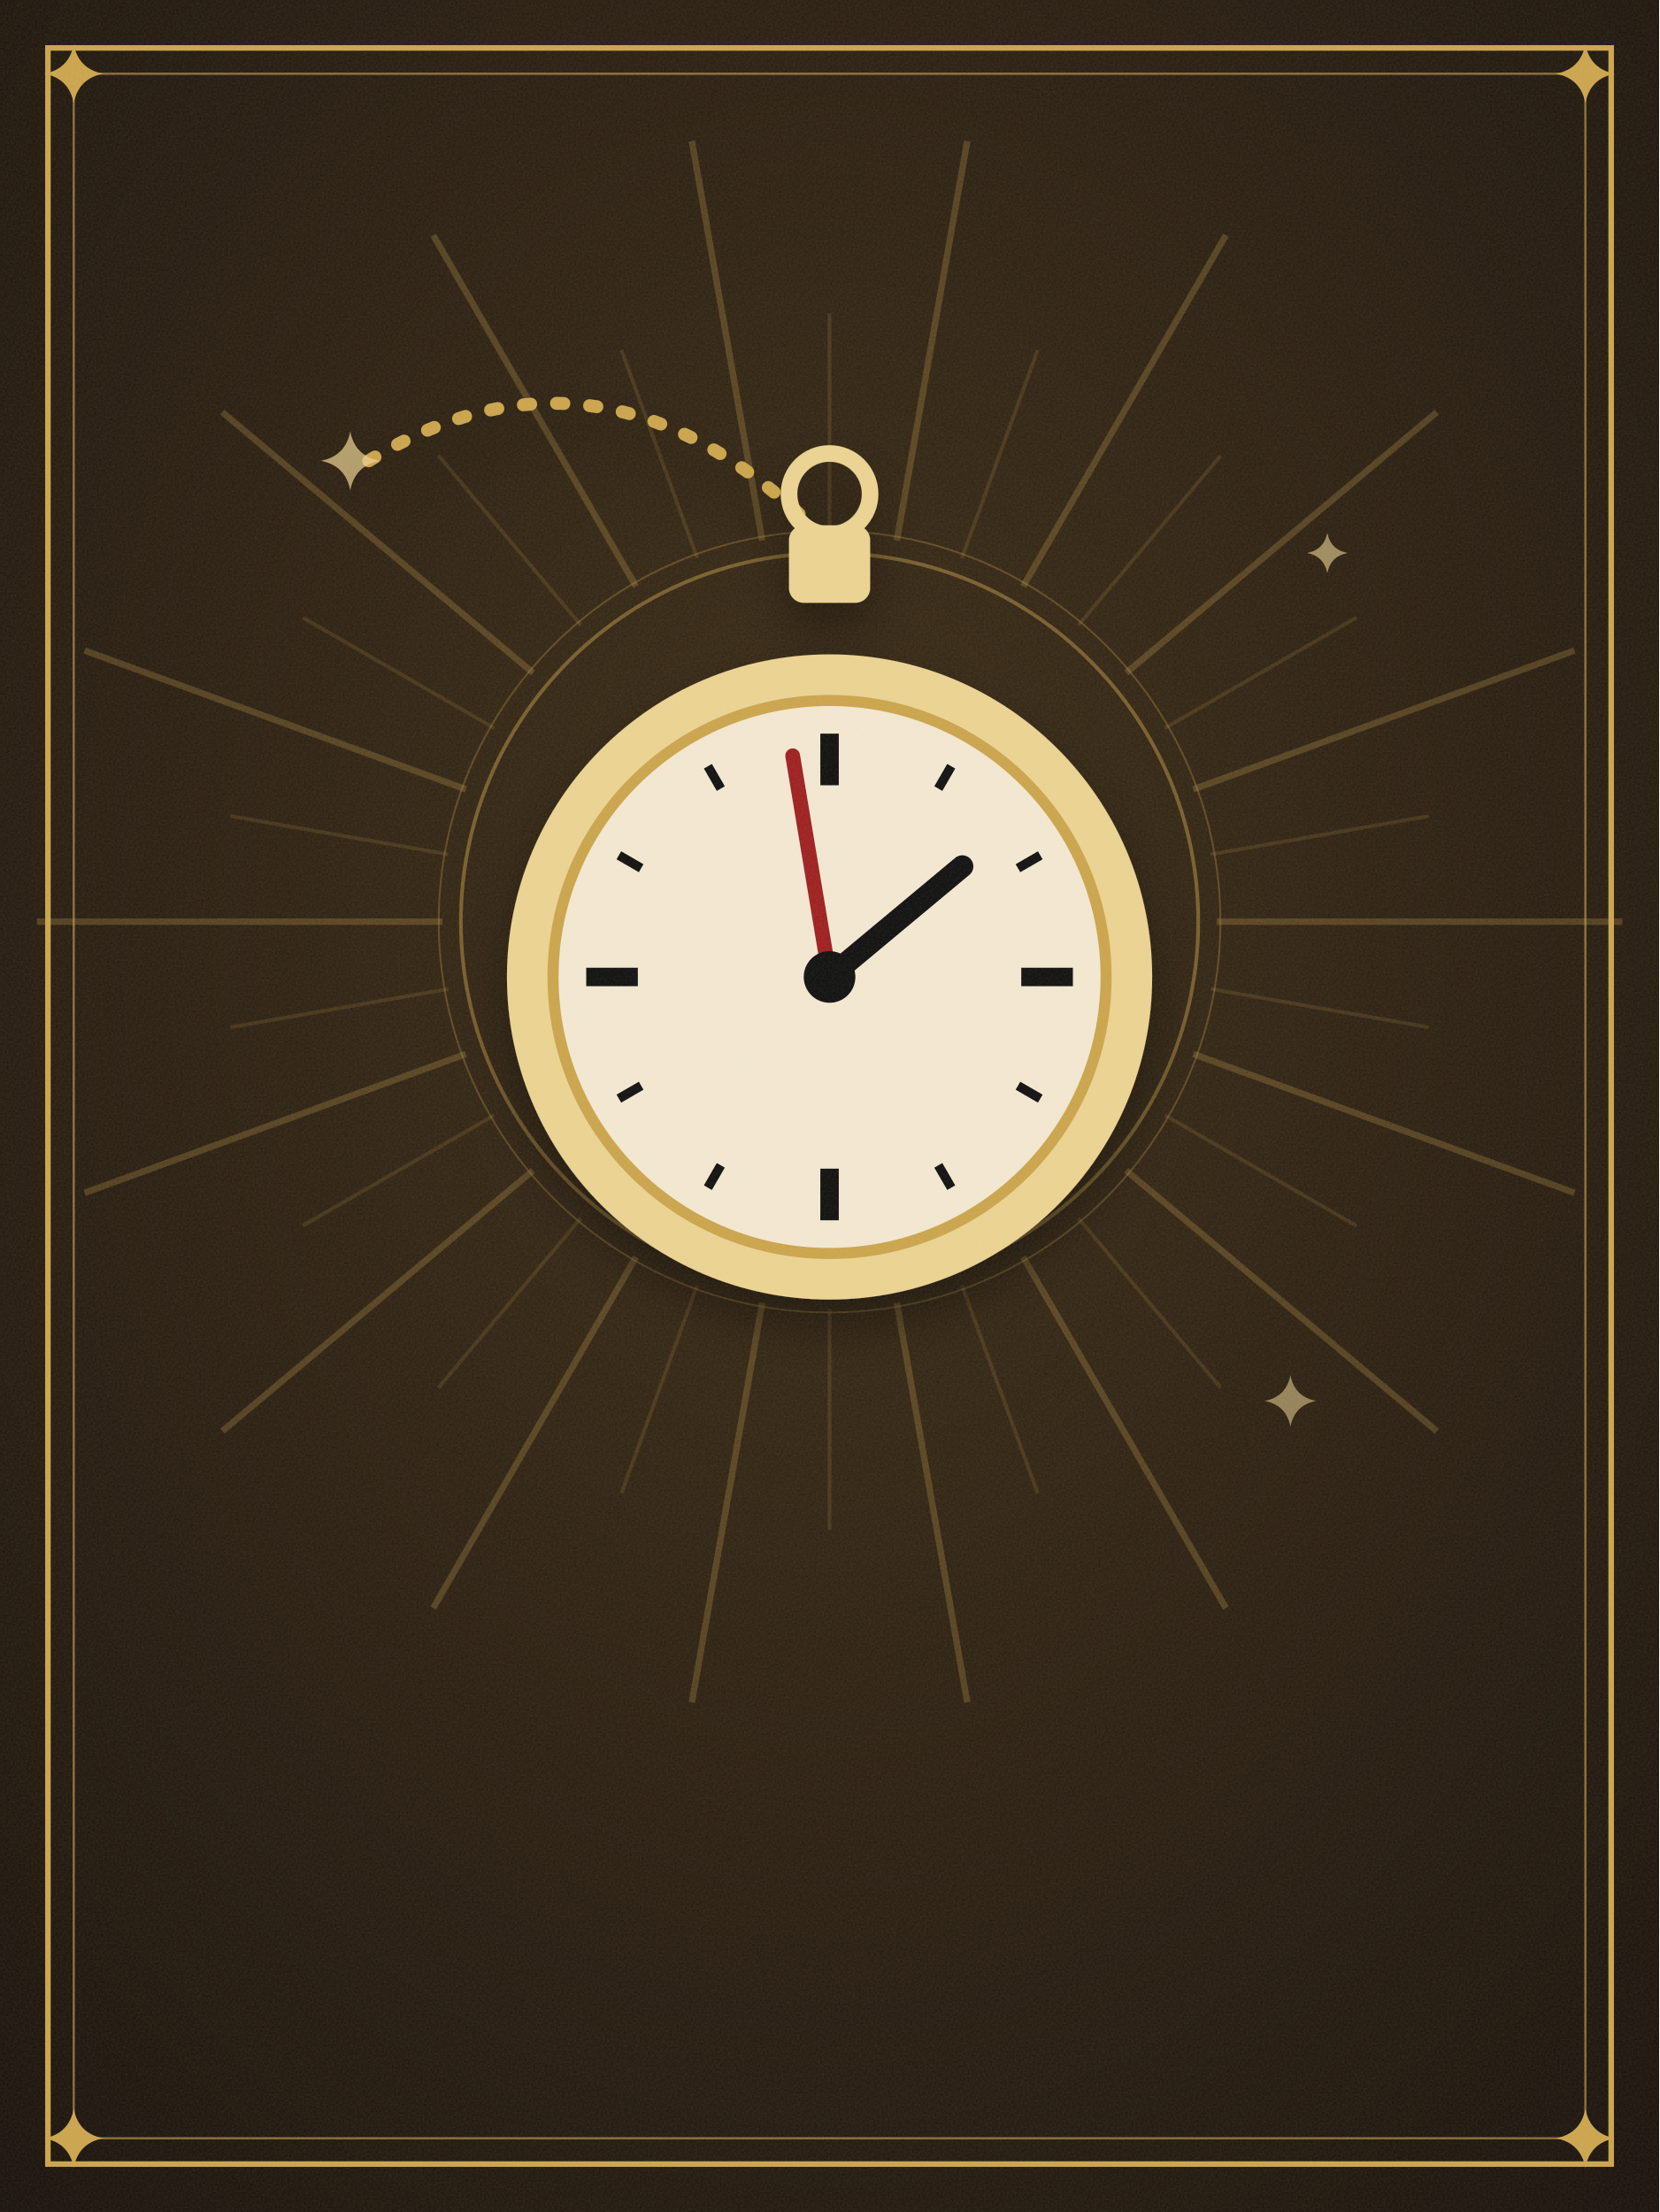
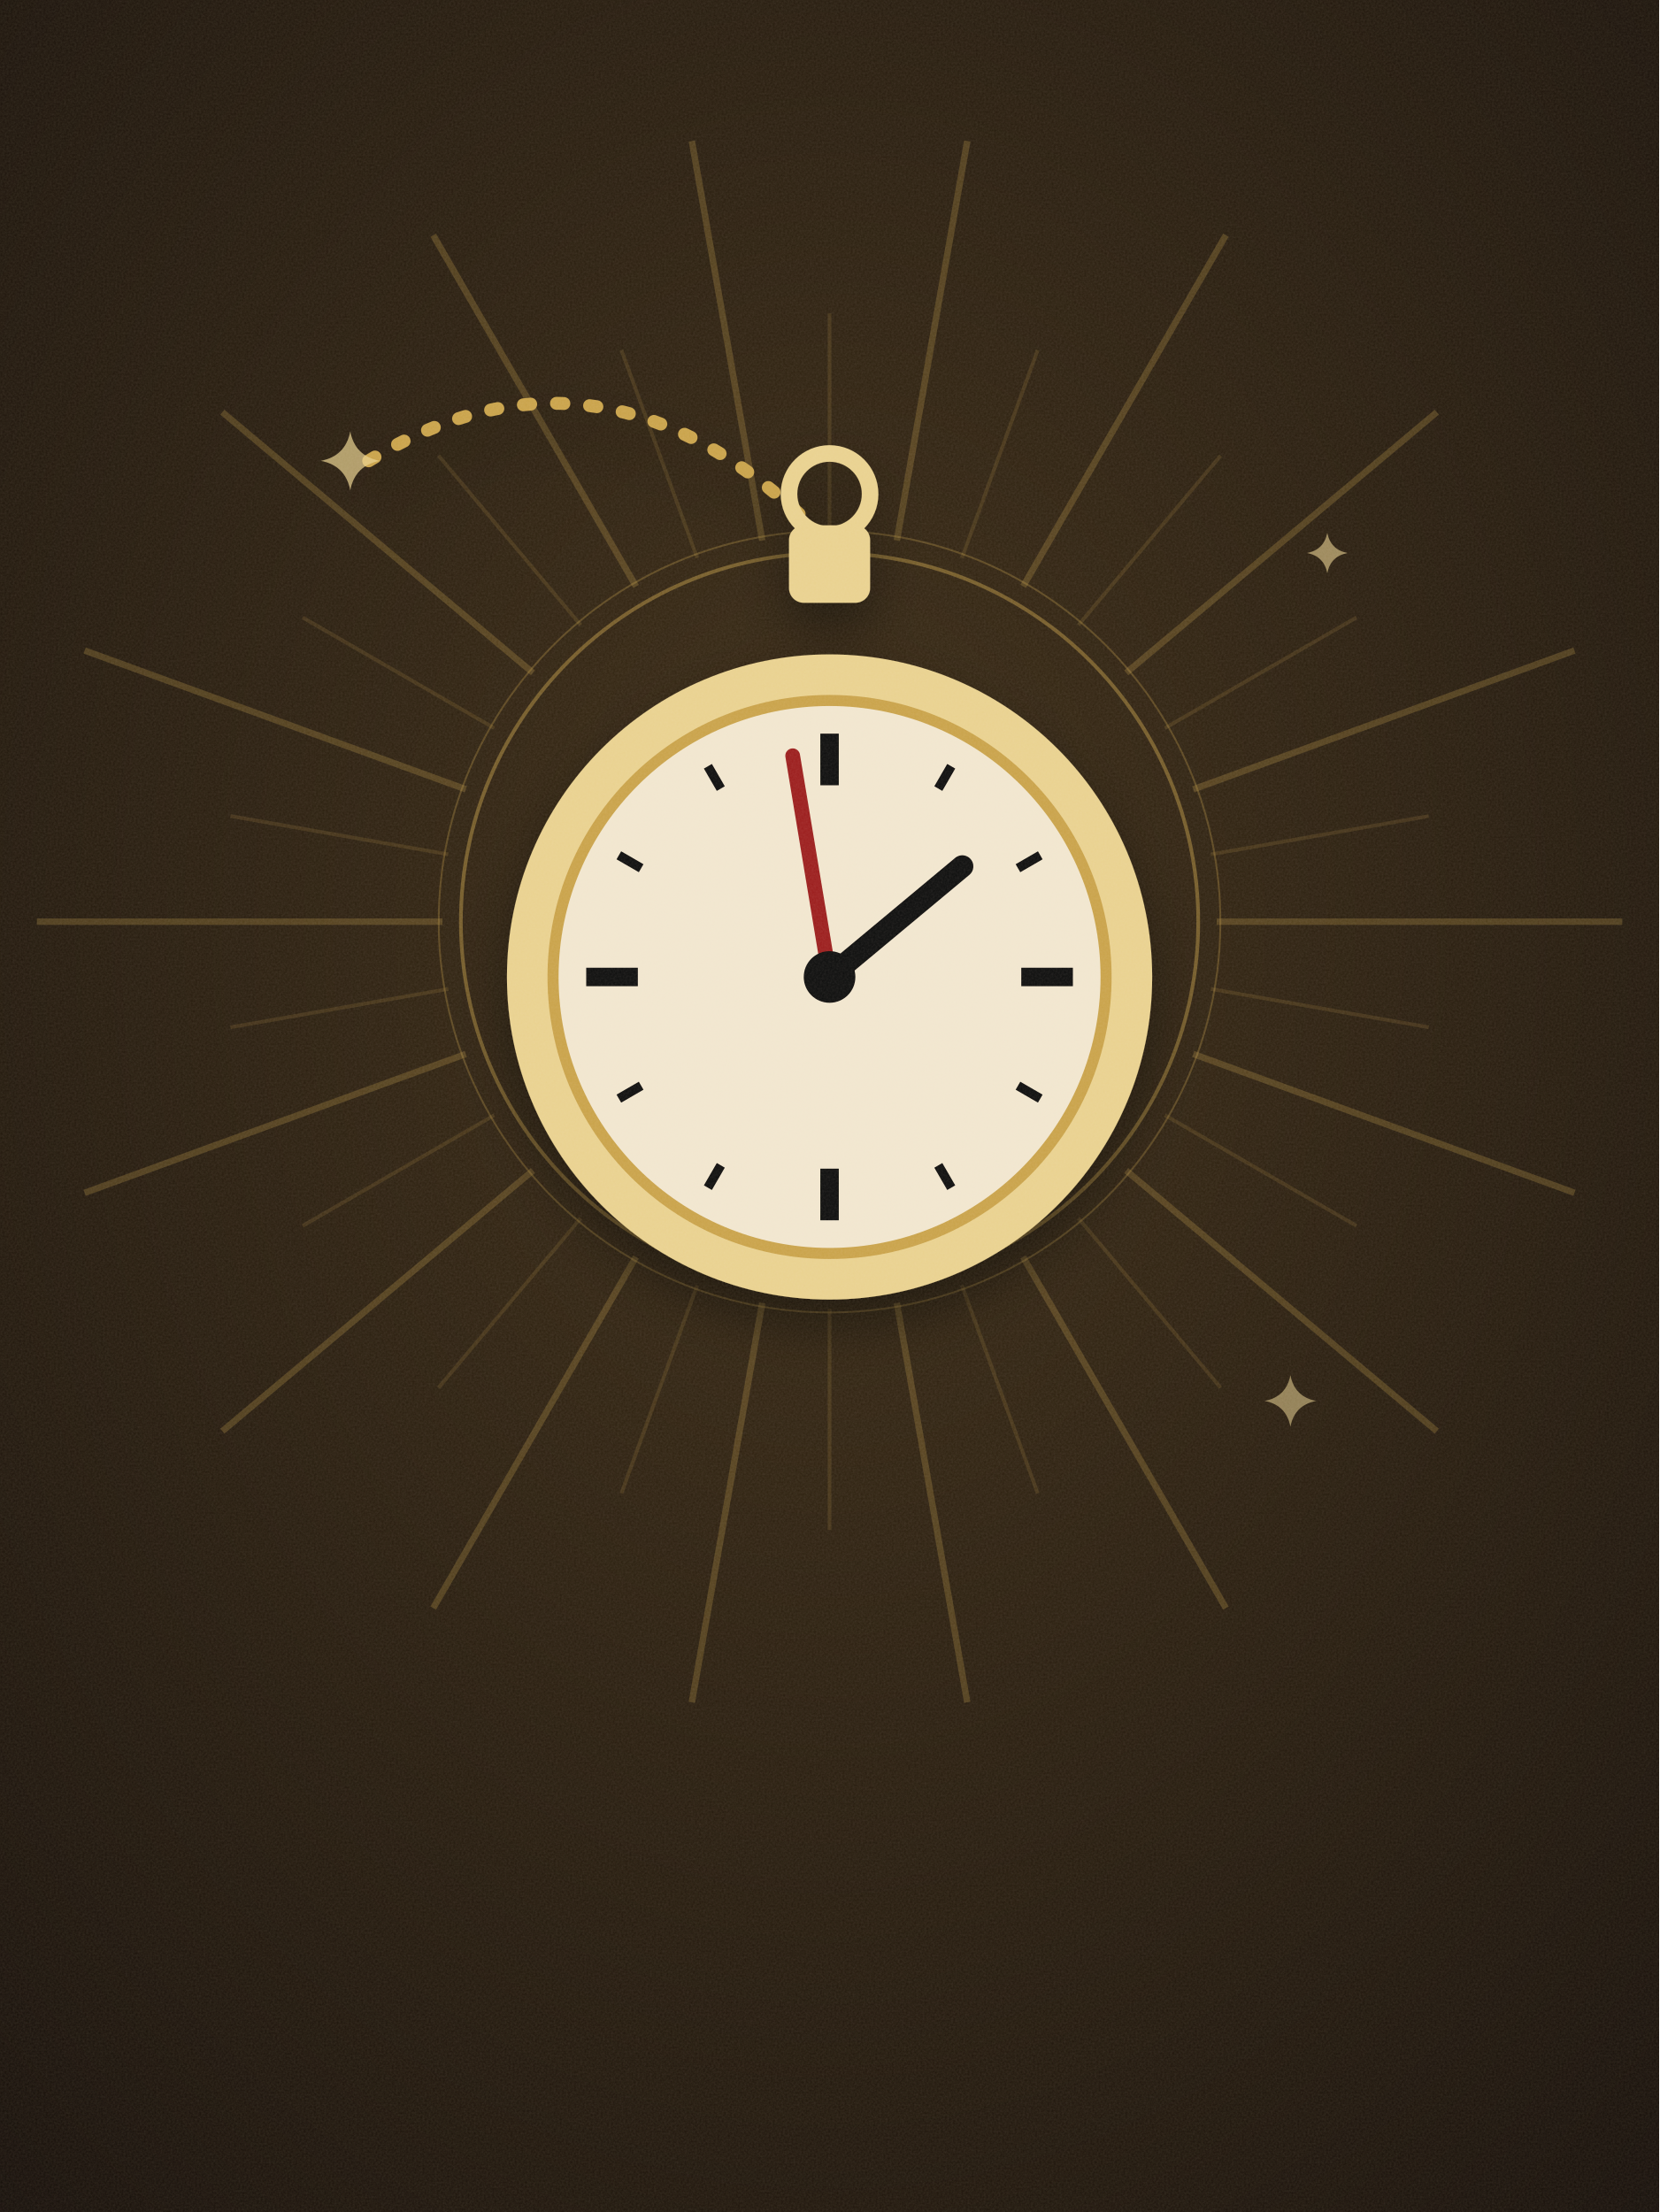
<svg xmlns="http://www.w3.org/2000/svg" viewBox="0 0 900 1200" width="900" height="1200">
  <defs>
    <radialGradient id="g" cx=".5" cy=".42" r=".8">
      <stop offset="0" stop-color="#3a2a14" />
      <stop offset="1" stop-color="#140d08" />
    </radialGradient>
    <filter id="shadow" x="-20%" y="-20%" width="140%" height="140%">
      <feDropShadow dx="0" dy="14" stdDeviation="14" flood-color="#000" flood-opacity=".45" />
    </filter>
    <filter id="n">
      <feTurbulence type="fractalNoise" baseFrequency=".9" numOctaves="3" stitchTiles="stitch" />
      <feColorMatrix values="0 0 0 0 1 0 0 0 0 .9 0 0 0 0 .75 0 0 0 .1 0" />
    </filter>
  </defs>
  <rect width="900" height="1200" fill="url(#g)" />
  <line x1="660.0" y1="500.0" x2="880.0" y2="500.0" stroke="#c9a24a" stroke-width="3.5" opacity="0.26" />
  <line x1="656.8" y1="536.5" x2="775.0" y2="557.3" stroke="#c9a24a" stroke-width="2" opacity="0.16" />
  <line x1="647.3" y1="571.8" x2="854.1" y2="647.1" stroke="#c9a24a" stroke-width="3.5" opacity="0.26" />
  <line x1="631.9" y1="605.0" x2="735.8" y2="665.0" stroke="#c9a24a" stroke-width="2" opacity="0.16" />
  <line x1="610.9" y1="635.0" x2="779.4" y2="776.4" stroke="#c9a24a" stroke-width="3.5" opacity="0.26" />
  <line x1="585.0" y1="660.9" x2="662.1" y2="752.8" stroke="#c9a24a" stroke-width="2" opacity="0.16" />
  <line x1="555.0" y1="681.9" x2="665.0" y2="872.4" stroke="#c9a24a" stroke-width="3.5" opacity="0.26" />
  <line x1="521.8" y1="697.3" x2="562.9" y2="810.1" stroke="#c9a24a" stroke-width="2" opacity="0.16" />
  <line x1="486.5" y1="706.8" x2="524.7" y2="923.5" stroke="#c9a24a" stroke-width="3.5" opacity="0.26" />
  <line x1="450.0" y1="710.0" x2="450.0" y2="830.0" stroke="#c9a24a" stroke-width="2" opacity="0.16" />
  <line x1="413.5" y1="706.8" x2="375.3" y2="923.5" stroke="#c9a24a" stroke-width="3.5" opacity="0.26" />
  <line x1="378.2" y1="697.3" x2="337.1" y2="810.1" stroke="#c9a24a" stroke-width="2" opacity="0.16" />
  <line x1="345.0" y1="681.9" x2="235.0" y2="872.4" stroke="#c9a24a" stroke-width="3.5" opacity="0.26" />
  <line x1="315.0" y1="660.9" x2="237.9" y2="752.8" stroke="#c9a24a" stroke-width="2" opacity="0.16" />
  <line x1="289.1" y1="635.0" x2="120.6" y2="776.4" stroke="#c9a24a" stroke-width="3.5" opacity="0.26" />
  <line x1="268.1" y1="605.0" x2="164.2" y2="665.0" stroke="#c9a24a" stroke-width="2" opacity="0.16" />
  <line x1="252.7" y1="571.8" x2="45.9" y2="647.1" stroke="#c9a24a" stroke-width="3.5" opacity="0.26" />
  <line x1="243.2" y1="536.5" x2="125.0" y2="557.3" stroke="#c9a24a" stroke-width="2" opacity="0.16" />
  <line x1="240.0" y1="500.0" x2="20.0" y2="500.0" stroke="#c9a24a" stroke-width="3.5" opacity="0.26" />
  <line x1="243.2" y1="463.5" x2="125.0" y2="442.7" stroke="#c9a24a" stroke-width="2" opacity="0.16" />
  <line x1="252.7" y1="428.2" x2="45.9" y2="352.9" stroke="#c9a24a" stroke-width="3.5" opacity="0.26" />
  <line x1="268.1" y1="395.0" x2="164.2" y2="335.0" stroke="#c9a24a" stroke-width="2" opacity="0.16" />
  <line x1="289.1" y1="365.0" x2="120.6" y2="223.6" stroke="#c9a24a" stroke-width="3.5" opacity="0.26" />
  <line x1="315.0" y1="339.1" x2="237.9" y2="247.2" stroke="#c9a24a" stroke-width="2" opacity="0.16" />
  <line x1="345.0" y1="318.1" x2="235.0" y2="127.6" stroke="#c9a24a" stroke-width="3.5" opacity="0.26" />
  <line x1="378.2" y1="302.7" x2="337.1" y2="189.9" stroke="#c9a24a" stroke-width="2" opacity="0.16" />
  <line x1="413.5" y1="293.2" x2="375.3" y2="76.5" stroke="#c9a24a" stroke-width="3.5" opacity="0.26" />
  <line x1="450.0" y1="290.0" x2="450.0" y2="170.0" stroke="#c9a24a" stroke-width="2" opacity="0.16" />
  <line x1="486.5" y1="293.2" x2="524.7" y2="76.5" stroke="#c9a24a" stroke-width="3.5" opacity="0.26" />
  <line x1="521.8" y1="302.7" x2="562.9" y2="189.9" stroke="#c9a24a" stroke-width="2" opacity="0.16" />
  <line x1="555.0" y1="318.1" x2="665.0" y2="127.6" stroke="#c9a24a" stroke-width="3.5" opacity="0.26" />
  <line x1="585.0" y1="339.1" x2="662.1" y2="247.2" stroke="#c9a24a" stroke-width="2" opacity="0.16" />
  <line x1="610.9" y1="365.0" x2="779.4" y2="223.6" stroke="#c9a24a" stroke-width="3.5" opacity="0.26" />
  <line x1="631.9" y1="395.0" x2="735.8" y2="335.0" stroke="#c9a24a" stroke-width="2" opacity="0.16" />
  <line x1="647.3" y1="428.2" x2="854.1" y2="352.9" stroke="#c9a24a" stroke-width="3.5" opacity="0.26" />
  <line x1="656.8" y1="463.5" x2="775.0" y2="442.7" stroke="#c9a24a" stroke-width="2" opacity="0.16" />
  <circle cx="450" cy="500" r="200" fill="none" stroke="#c9a24a" stroke-width="2" opacity=".45" />
  <circle cx="450" cy="500" r="212" fill="none" stroke="#c9a24a" stroke-width="1" opacity=".3" />
  <g filter="url(#shadow)">
    <path d="M200 250Q330 170 450 295" fill="none" stroke="#c9a24a" stroke-width="7" stroke-dasharray="4 14" stroke-linecap="round" />
    <rect x="428" y="285" width="44" height="42" rx="8" fill="#e9d18f" />
    <circle cx="450" cy="268" r="22" fill="none" stroke="#e9d18f" stroke-width="9" />
    <circle cx="450" cy="530" r="175" fill="#e9d18f" />
    <circle cx="450" cy="530" r="150" fill="#f1e6cf" stroke="#c9a24a" stroke-width="6" />
    <line x1="450.0" y1="426.0" x2="450.0" y2="398.0" stroke="#0d0a09" stroke-width="10" />
    <line x1="509.0" y1="427.8" x2="516.0" y2="415.7" stroke="#0d0a09" stroke-width="5" />
    <line x1="552.2" y1="471.0" x2="564.3" y2="464.0" stroke="#0d0a09" stroke-width="5" />
    <line x1="554.0" y1="530.0" x2="582.0" y2="530.0" stroke="#0d0a09" stroke-width="10" />
    <line x1="552.2" y1="589.0" x2="564.3" y2="596.0" stroke="#0d0a09" stroke-width="5" />
    <line x1="509.0" y1="632.2" x2="516.0" y2="644.3" stroke="#0d0a09" stroke-width="5" />
    <line x1="450.0" y1="634.0" x2="450.0" y2="662.0" stroke="#0d0a09" stroke-width="10" />
    <line x1="391.0" y1="632.2" x2="384.0" y2="644.3" stroke="#0d0a09" stroke-width="5" />
    <line x1="347.8" y1="589.0" x2="335.7" y2="596.0" stroke="#0d0a09" stroke-width="5" />
    <line x1="346.0" y1="530.0" x2="318.0" y2="530.0" stroke="#0d0a09" stroke-width="10" />
    <line x1="347.8" y1="471.0" x2="335.7" y2="464.0" stroke="#0d0a09" stroke-width="5" />
    <line x1="391.0" y1="427.8" x2="384.0" y2="415.7" stroke="#0d0a09" stroke-width="5" />
    <path d="M450 530L522 470" stroke="#0d0a09" stroke-width="12" stroke-linecap="round" />
    <path d="M450 530L430 410" stroke="#9b1c1c" stroke-width="8" stroke-linecap="round" />
    <circle cx="450" cy="530" r="14" fill="#0d0a09" />
  </g>
  <path d="M190 234Q192.56 247.44 206 250Q192.56 252.56 190 266Q187.44 252.56 174 250Q187.44 247.44 190 234Z" fill="#e9d18f" opacity="0.7" />
  <path d="M720 289Q721.76 298.24 731 300Q721.76 301.76 720 311Q718.24 301.76 709 300Q718.24 298.24 720 289Z" fill="#e9d18f" opacity="0.6" />
  <path d="M700 746Q702.24 757.76 714 760Q702.24 762.24 700 774Q697.76 762.24 686 760Q697.76 757.76 700 746Z" fill="#e9d18f" opacity="0.55" />
-   <rect x="26" y="26" width="848" height="1148" fill="none" stroke="#c9a24a" stroke-width="3" />
-   <rect x="40" y="40" width="820" height="1120" fill="none" stroke="#c9a24a" stroke-width="1.2" opacity=".6" />
-   <path d="M40 24Q42.56 37.44 56 40Q42.56 42.56 40 56Q37.44 42.56 24 40Q37.44 37.44 40 24Z" fill="#c9a24a" opacity="1" />
-   <path d="M860 24Q862.56 37.44 876 40Q862.56 42.56 860 56Q857.44 42.56 844 40Q857.44 37.44 860 24Z" fill="#c9a24a" opacity="1" />
-   <path d="M40 1144Q42.56 1157.44 56 1160Q42.56 1162.56 40 1176Q37.44 1162.56 24 1160Q37.44 1157.44 40 1144Z" fill="#c9a24a" opacity="1" />
-   <path d="M860 1144Q862.56 1157.44 876 1160Q862.56 1162.56 860 1176Q857.44 1162.56 844 1160Q857.44 1157.44 860 1144Z" fill="#c9a24a" opacity="1" />
  <rect width="900" height="1200" filter="url(#n)" />
</svg>
